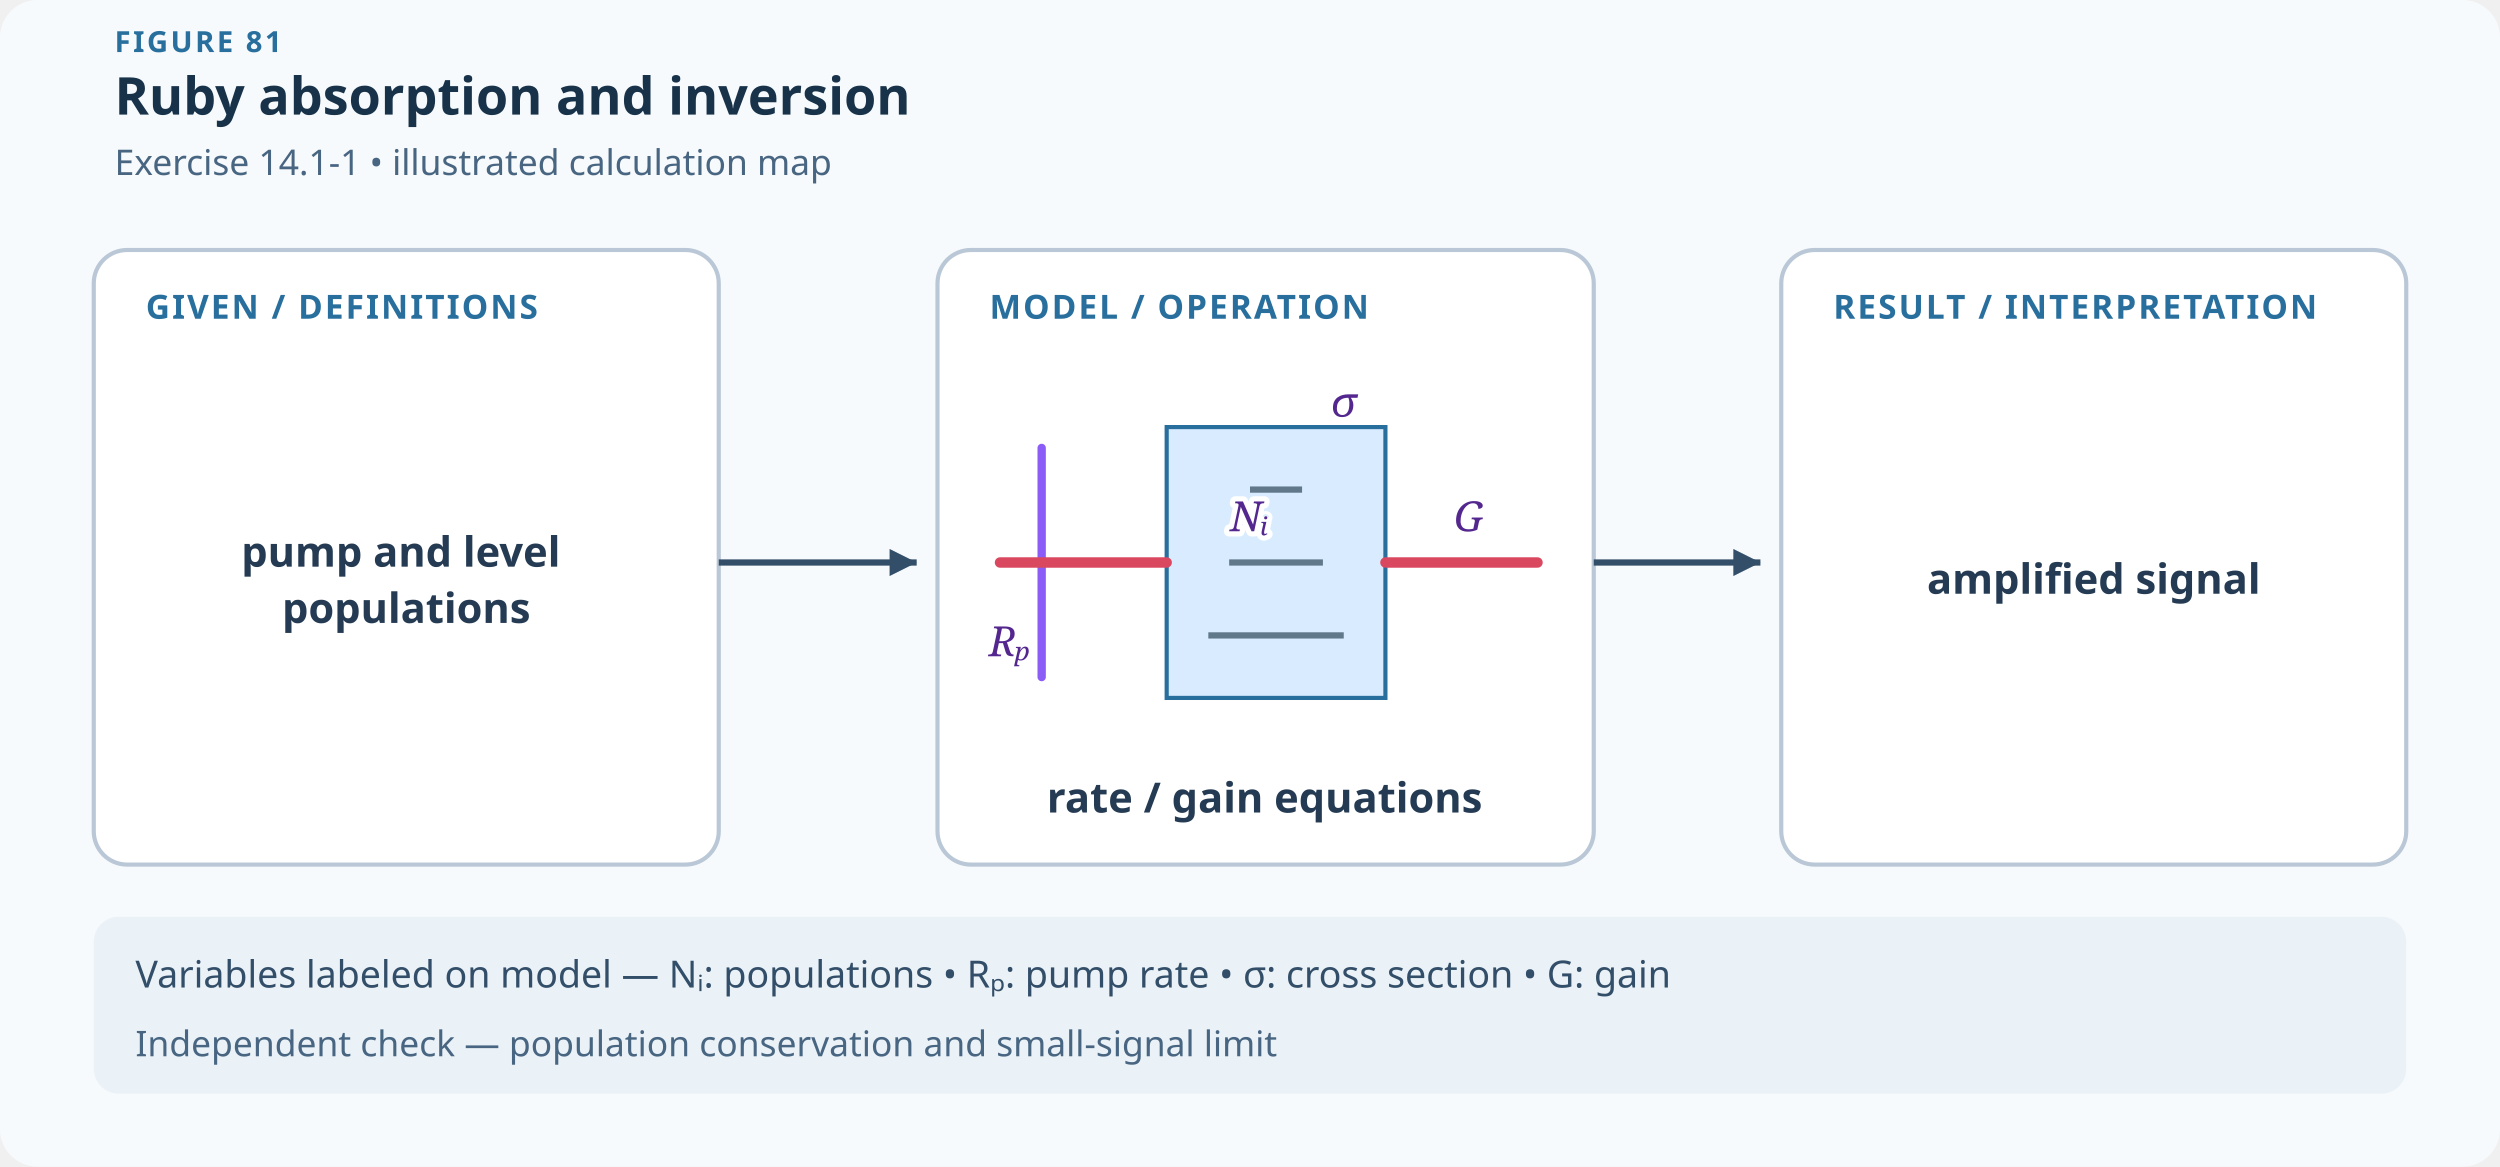
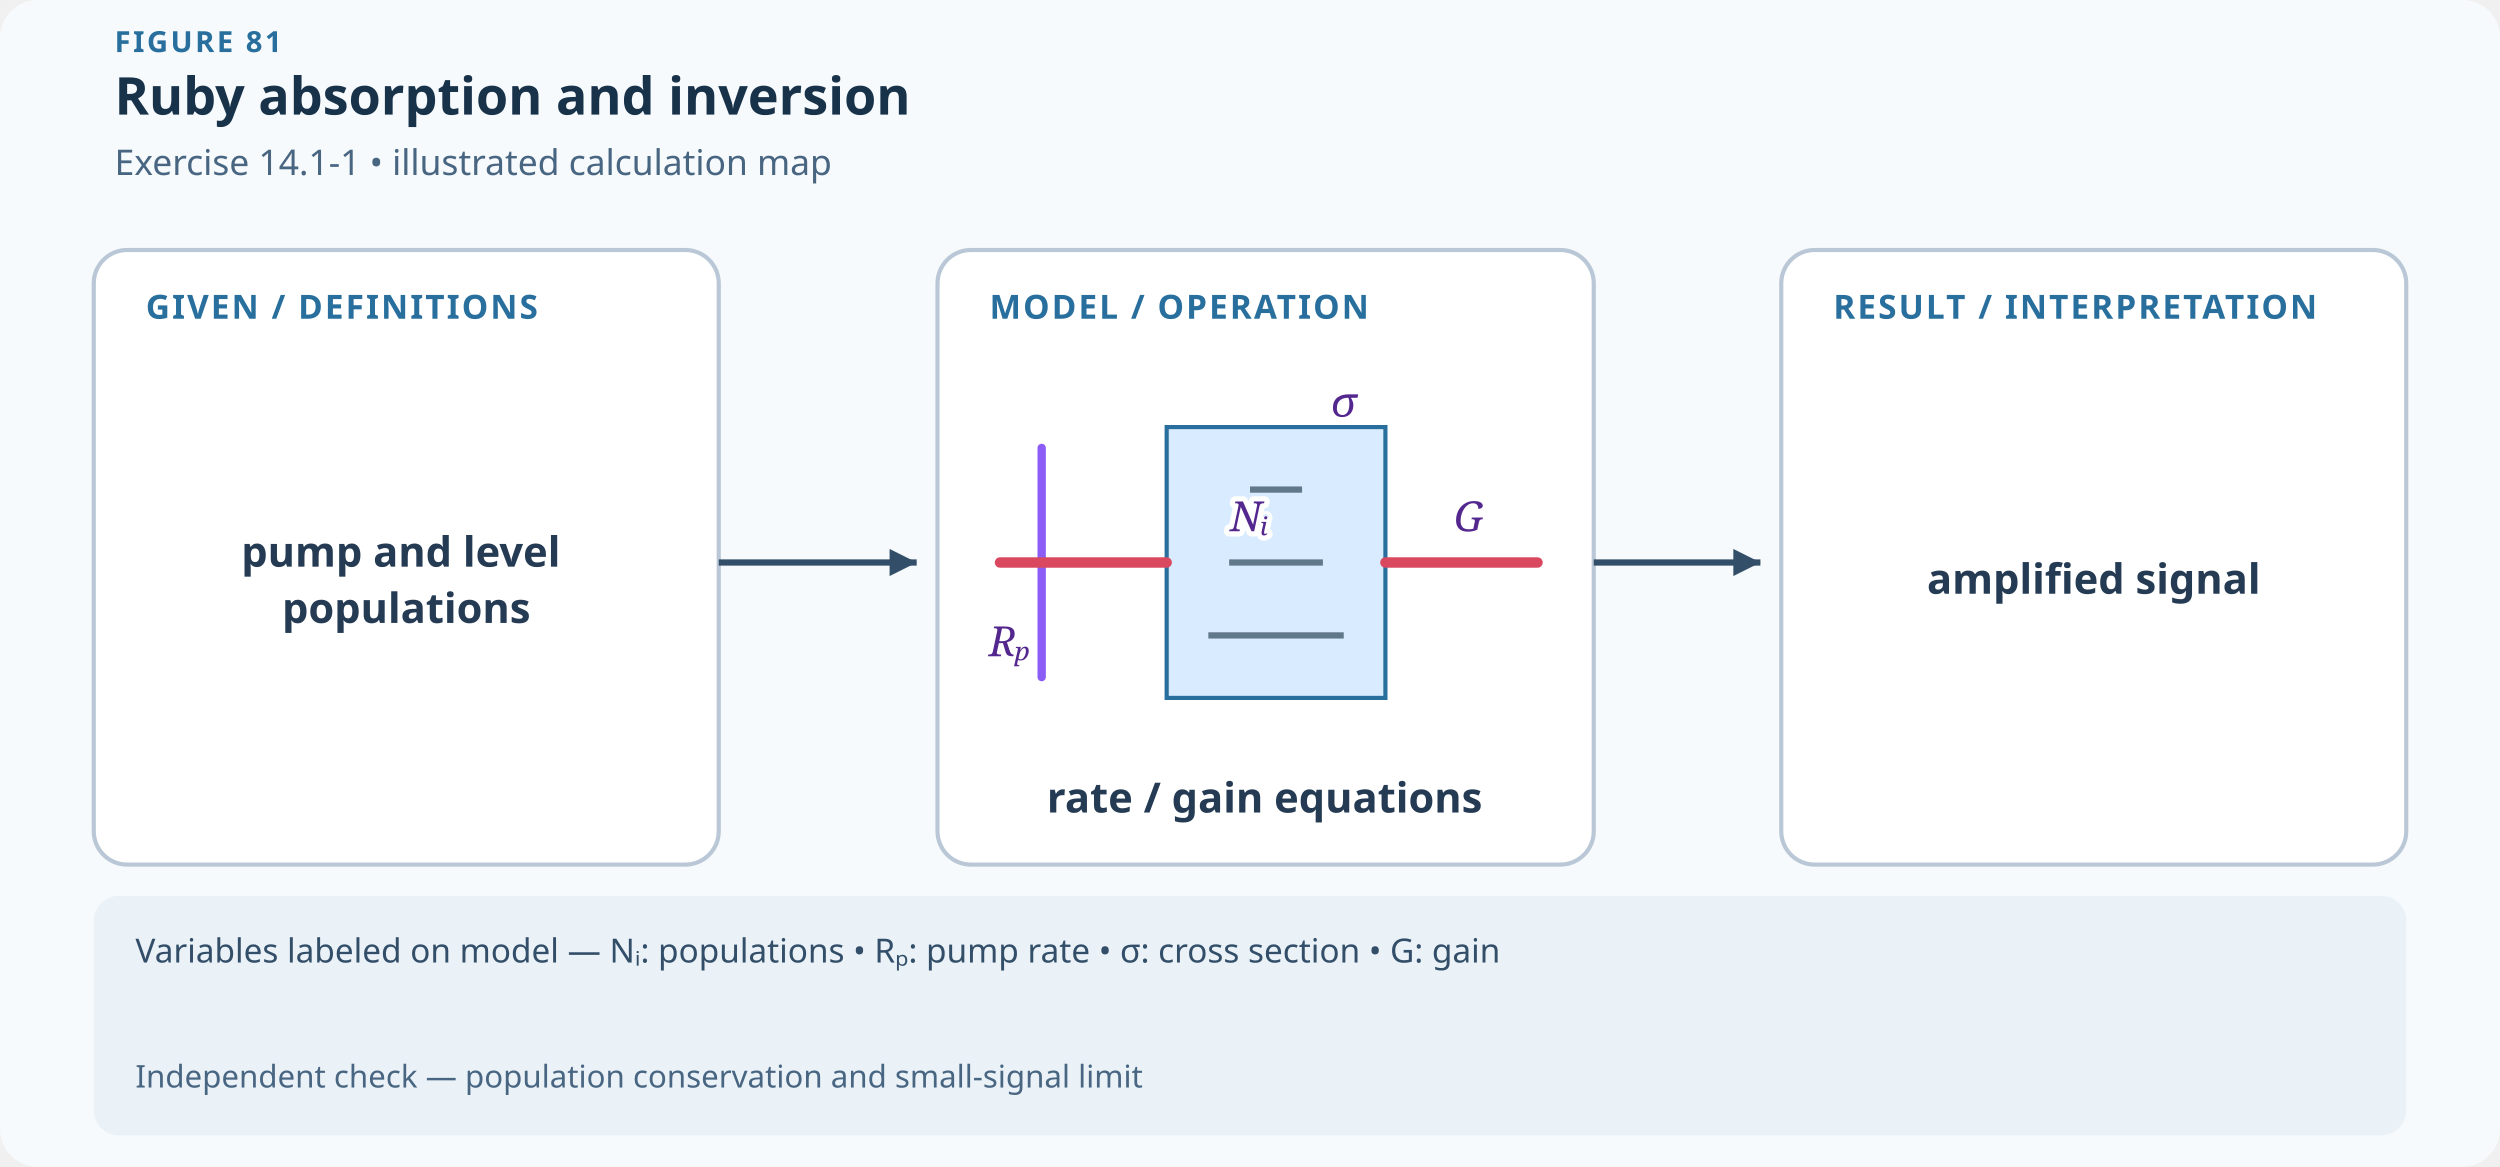
<svg xmlns="http://www.w3.org/2000/svg" width="1200" height="560" viewBox="0 0 1200 560" role="img" aria-labelledby="title desc" data-category="amplifier" data-figure="81">
  <defs>
    <style>
-       .bg{fill:#f7fafc}.card{fill:#fff;stroke:#b9c7d6;stroke-width:2}.band{fill:#eaf2f8}.figureid{font:700 14px sans-serif;fill:#286f9e;letter-spacing:1.2px}.head{font:700 25px sans-serif;fill:#18324a}.sub{font:17px sans-serif;fill:#486581}.tag{font:700 16px sans-serif;fill:#286f9e;letter-spacing:1px}.label{font:700 20px sans-serif;fill:#243b53;text-anchor:middle}.legend{font:18px sans-serif;fill:#334e68}.check{font:17px sans-serif;fill:#486581}.accent{fill:none;stroke:#d9485f;stroke-width:5;stroke-linecap:round;stroke-linejoin:round}.accent2{fill:none;stroke:#8b5cf6;stroke-width:4;stroke-linecap:round;stroke-linejoin:round}.optic{fill:none;stroke:#286f9e;stroke-width:5}.thin{fill:none;stroke:#61788a;stroke-width:3}.axis{fill:none;stroke:#8295a5;stroke-width:2}.point{fill:#173f5f}.iconbox{fill:#edf7ff;stroke:#286f9e;stroke-width:3}.opticfill{fill:#286f9e}.layer1{fill:#d9ecff;stroke:#286f9e;stroke-width:2}.layer2{fill:#e7f7ee;stroke:#2b7a78;stroke-width:2}.icontext{font:italic 22px serif;fill:#6d28d9}.var{font:italic 20px serif;fill:#54278f;text-anchor:middle;paint-order:stroke;stroke:#fff;stroke-width:5px;stroke-linejoin:round}.smallvar{font-size:17px}.callout{fill:none;stroke:#54278f;stroke-width:2}.tick{fill:none;stroke:#54278f;stroke-width:2}.flow{stroke:#334e68;stroke-width:3;marker-end:url(#arrow)}
+       .bg{fill:#f7fafc}.card{fill:#fff;stroke:#b9c7d6;stroke-width:2}.band{fill:#eaf2f8}.figureid{font:700 14px sans-serif;fill:#286f9e;letter-spacing:1.2px}.head{font:700 25px sans-serif;fill:#18324a}.sub{font:17px sans-serif;fill:#486581}.tag{font:700 16px sans-serif;fill:#286f9e;letter-spacing:1px}.label{font:700 20px sans-serif;fill:#243b53;text-anchor:middle}.legend{font:16px sans-serif;fill:#334e68}.check{font:15px sans-serif;fill:#486581}.accent{fill:none;stroke:#d9485f;stroke-width:5;stroke-linecap:round;stroke-linejoin:round}.accent2{fill:none;stroke:#8b5cf6;stroke-width:4;stroke-linecap:round;stroke-linejoin:round}.optic{fill:none;stroke:#286f9e;stroke-width:5}.thin{fill:none;stroke:#61788a;stroke-width:3}.axis{fill:none;stroke:#8295a5;stroke-width:2}.point{fill:#173f5f}.iconbox{fill:#edf7ff;stroke:#286f9e;stroke-width:3}.opticfill{fill:#286f9e}.layer1{fill:#d9ecff;stroke:#286f9e;stroke-width:2}.layer2{fill:#e7f7ee;stroke:#2b7a78;stroke-width:2}.icontext{font:italic 22px serif;fill:#6d28d9}.var{font:italic 20px serif;fill:#54278f;text-anchor:middle;paint-order:stroke;stroke:#fff;stroke-width:5px;stroke-linejoin:round}.smallvar{font-size:17px}.annotation{font:14px sans-serif;fill:#486581;text-anchor:middle;paint-order:stroke;stroke:#fff;stroke-width:4px}.callout{fill:none;stroke:#54278f;stroke-width:2}.tick{fill:none;stroke:#54278f;stroke-width:2}.flow{stroke:#334e68;stroke-width:3;marker-end:url(#arrow)}
    </style>
    <marker id="arrow" markerUnits="userSpaceOnUse" markerWidth="13" markerHeight="13" refX="13" refY="6.5" orient="auto">
      <path d="M0,0 L13,6.5 L0,13 Z" fill="#334e68" />
    </marker>
  </defs>
  <rect class="bg" width="1200" height="560" rx="18" />
  <text class="figureid" x="55" y="25">FIGURE 81</text>
  <text class="head" x="55" y="55">Ruby absorption and inversion</text>
  <text class="sub" x="55" y="84">Exercise 14.1-1 • illustrated calculation map</text>
  <rect class="card" x="45" y="120" width="300" height="295" rx="16" />
  <rect class="card" x="450" y="120" width="315" height="295" rx="16" />
  <rect class="card" x="855" y="120" width="300" height="295" rx="16" />
  <text class="tag" x="70" y="153">GIVEN / DEFINITIONS</text>
  <text class="tag" x="475" y="153">MODEL / OPERATION</text>
  <text class="tag" x="880" y="153">RESULT / INTERPRETATION</text>
  <text class="label" x="195">
    <tspan x="195" y="272">pump and level</tspan>
    <tspan x="195" y="299">populations</tspan>
  </text>
  <text class="label" x="607">
    <tspan x="607" y="390">rate / gain equations</tspan>
  </text>
  <text class="label" x="1005">
    <tspan x="1005" y="285">amplified signal</tspan>
  </text>
  <line class="flow" x1="345" y1="270" x2="440" y2="270" />
  <line class="flow" x1="765" y1="270" x2="845" y2="270" />
  <path class="accent2" d="M500 325 V215" />
  <rect class="layer1" x="560" y="205" width="105" height="130" />
  <path class="accent" d="M480 270 H560 M665 270 H738" />
  <path class="thin" d="M580 305 H645 M590 270 H635 M600 235 H625" />
  <g id="variable-labels">
    <text class="var" x="600" y="255">Nᵢ</text>
    <text class="var" x="485" y="315">Rₚ</text>
    <text class="var" x="645" y="200">σ</text>
    <text class="var" x="705" y="255">G</text>
  </g>
-   <rect class="band" x="45" y="440" width="1110" height="85" rx="12" />
-   <text class="legend" x="65" y="474">Variables labeled on model — Nᵢ: populations • Rₚ: pump rate • σ: cross section • G: gain</text>
-   <text class="check" x="65" y="507">Independent check — population conservation and small-signal limit</text>
+   <rect class="band" x="45" y="430" width="1110" height="115" rx="12" />
+   <text class="legend" x="65">
+     <tspan x="65" y="462">Variables labeled on model — Nᵢ: populations • Rₚ: pump rate • σ: cross section • G: gain</tspan>
+   </text>
+   <text class="check" x="65">
+     <tspan x="65" y="522">Independent check — population conservation and small-signal limit</tspan>
+   </text>
</svg>
